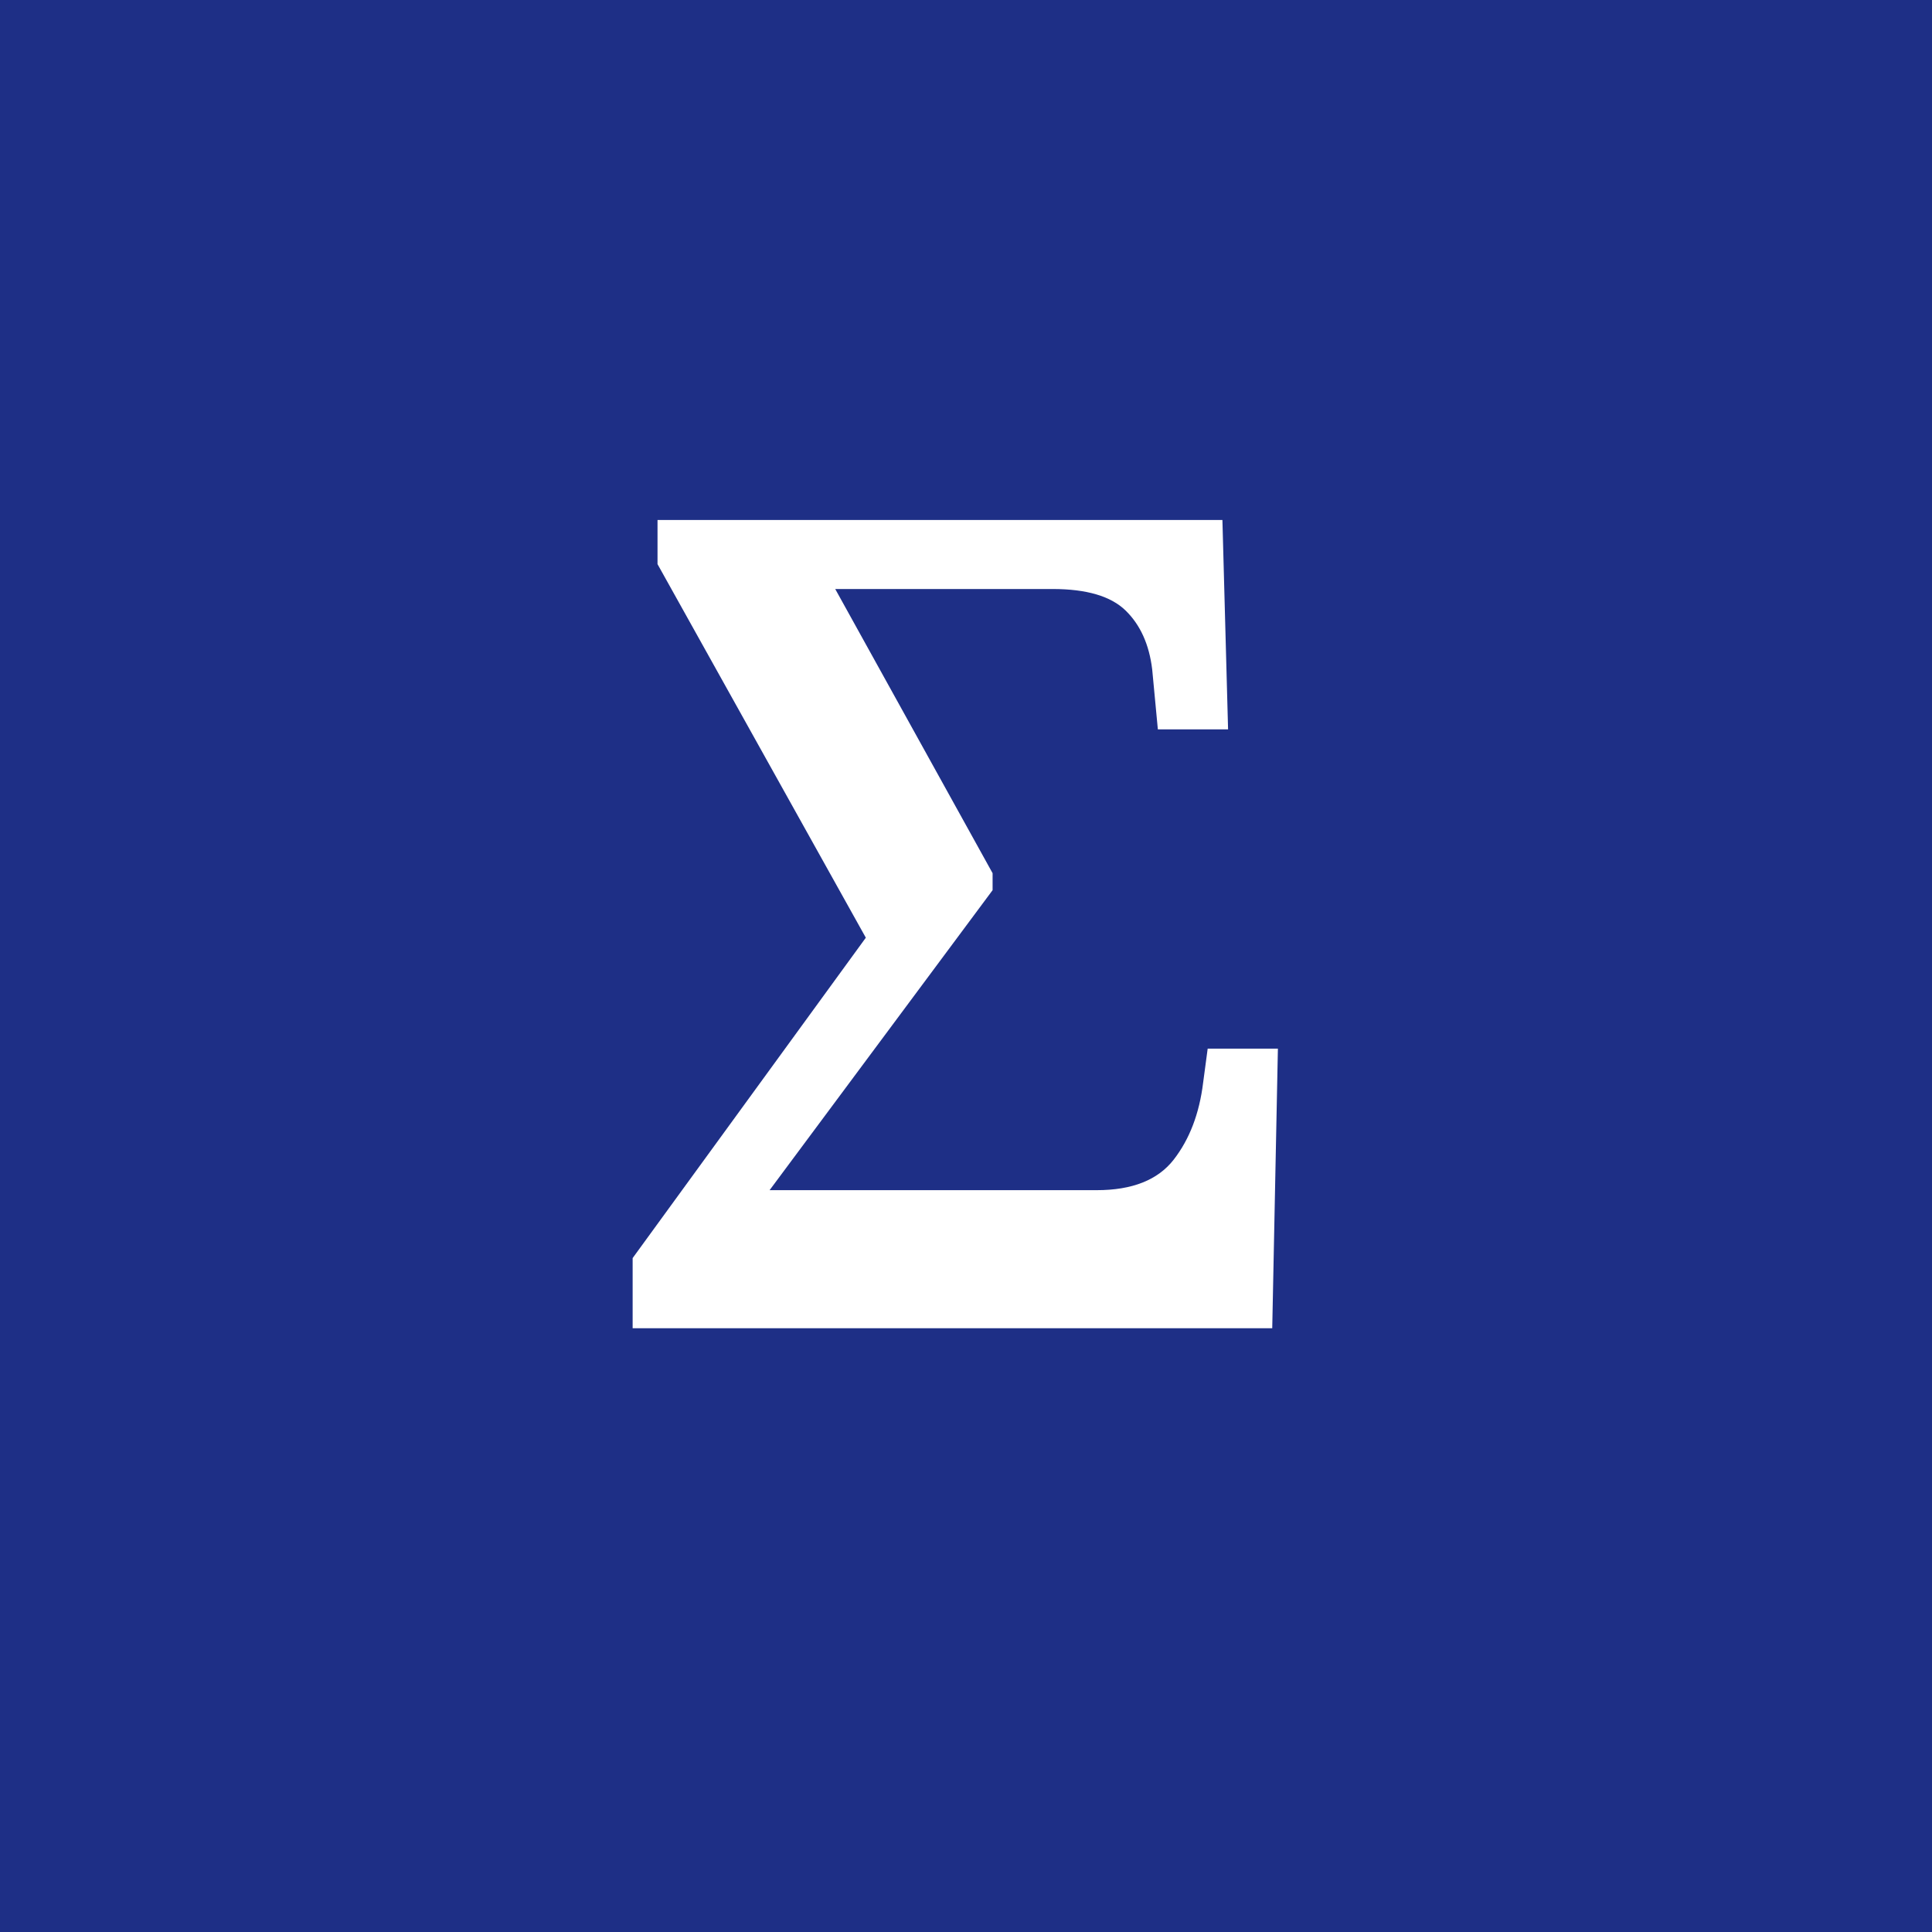
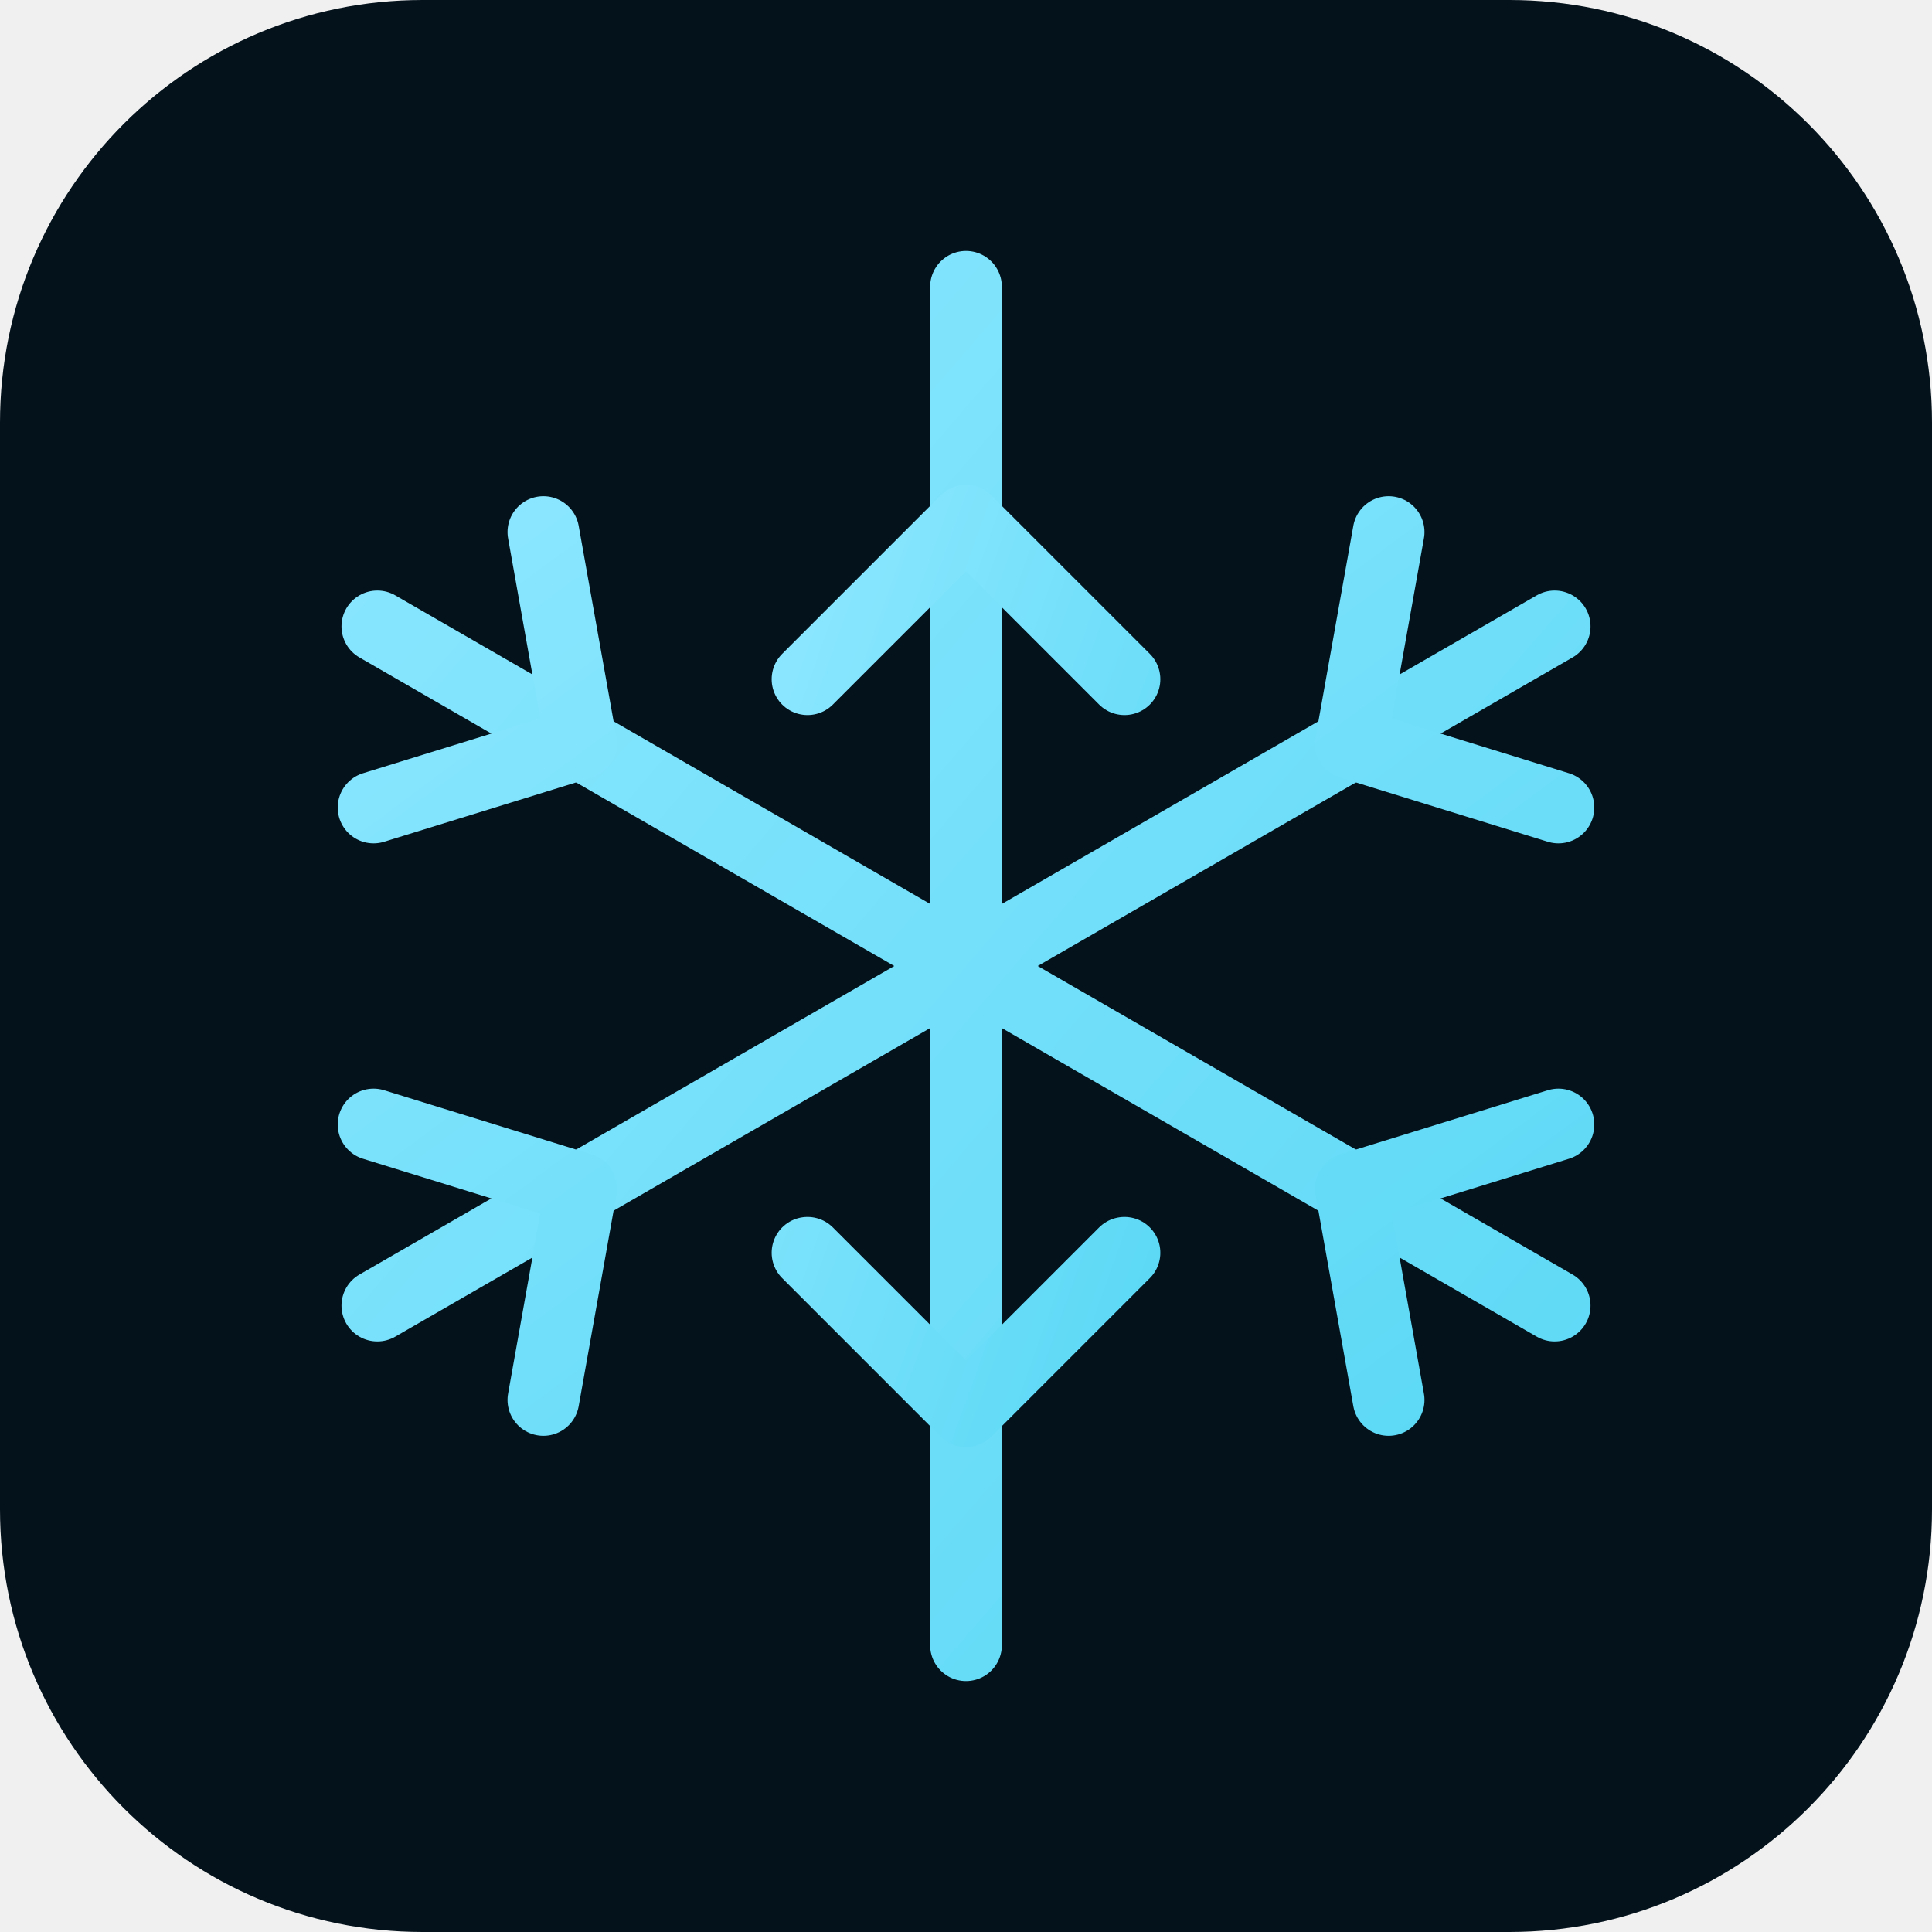
<svg xmlns="http://www.w3.org/2000/svg" viewBox="0 0 512 512">
-   <rect width="512" height="512" rx="0" fill="#1E2F86" />
-   <text x="256" y="352" font-family="Georgia,serif" font-size="300" font-weight="700" text-anchor="middle" fill="#FFFFFF">Σ</text>
+   <defs>
+     <linearGradient id="ice" x1="0" y1="0" x2="1" y2="1">
+       <stop offset="0" stop-color="#8CE7FF" />
+       <stop offset="1" stop-color="#5BD8F5" />
+     </linearGradient>
+   </defs>
+   <rect width="512" height="512" rx="112" fill="#04121C" />
+   <g stroke="url(#ice)" stroke-width="19" stroke-linecap="round" fill="none">
+     <path d="M256 76 L256 436 M100 166 L412 346 M100 346 L412 166" />
+     <path d="M256 138 L214 180 M256 138 L298 180 M256 374 L214 332 M256 374 L298 332" />
+     <path d="M154 197 L144 141 M154 197 L99 214 M358 315 L368 371 M358 315 L413 298" />
+     <path d="M154 315 L99 298 M154 315 L144 371 M358 197 L413 214 M358 197 L368 141" />
+   </g>
</svg>
